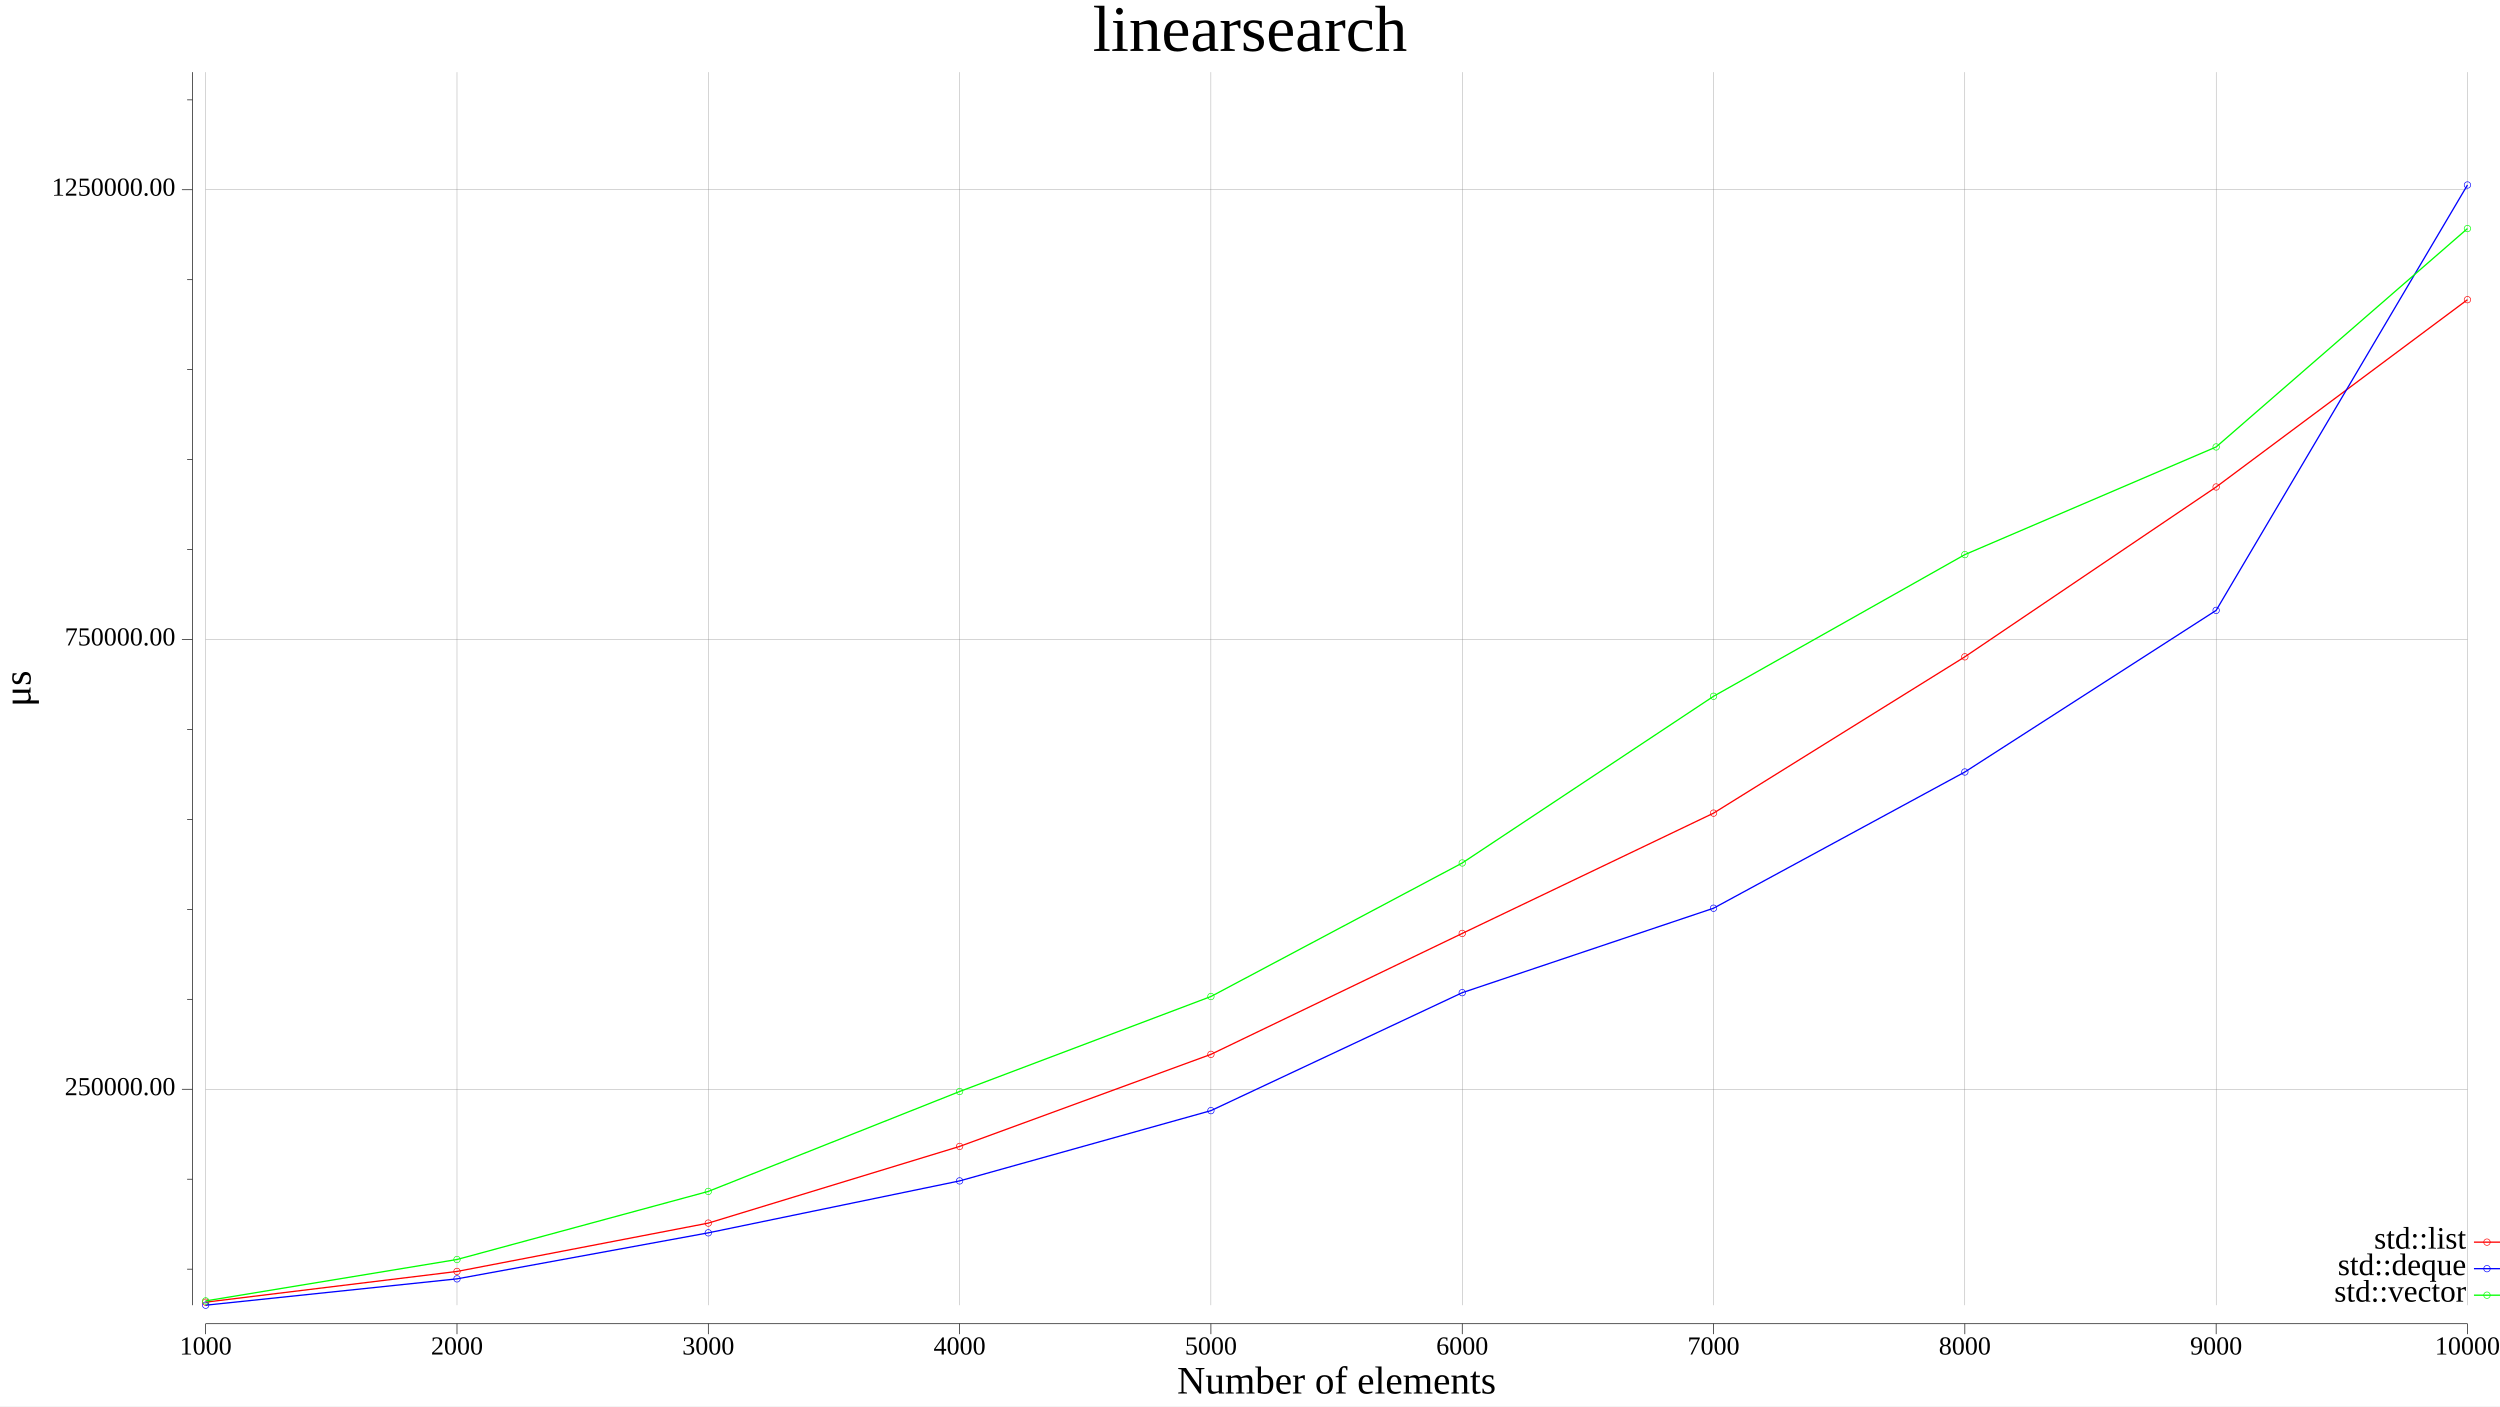
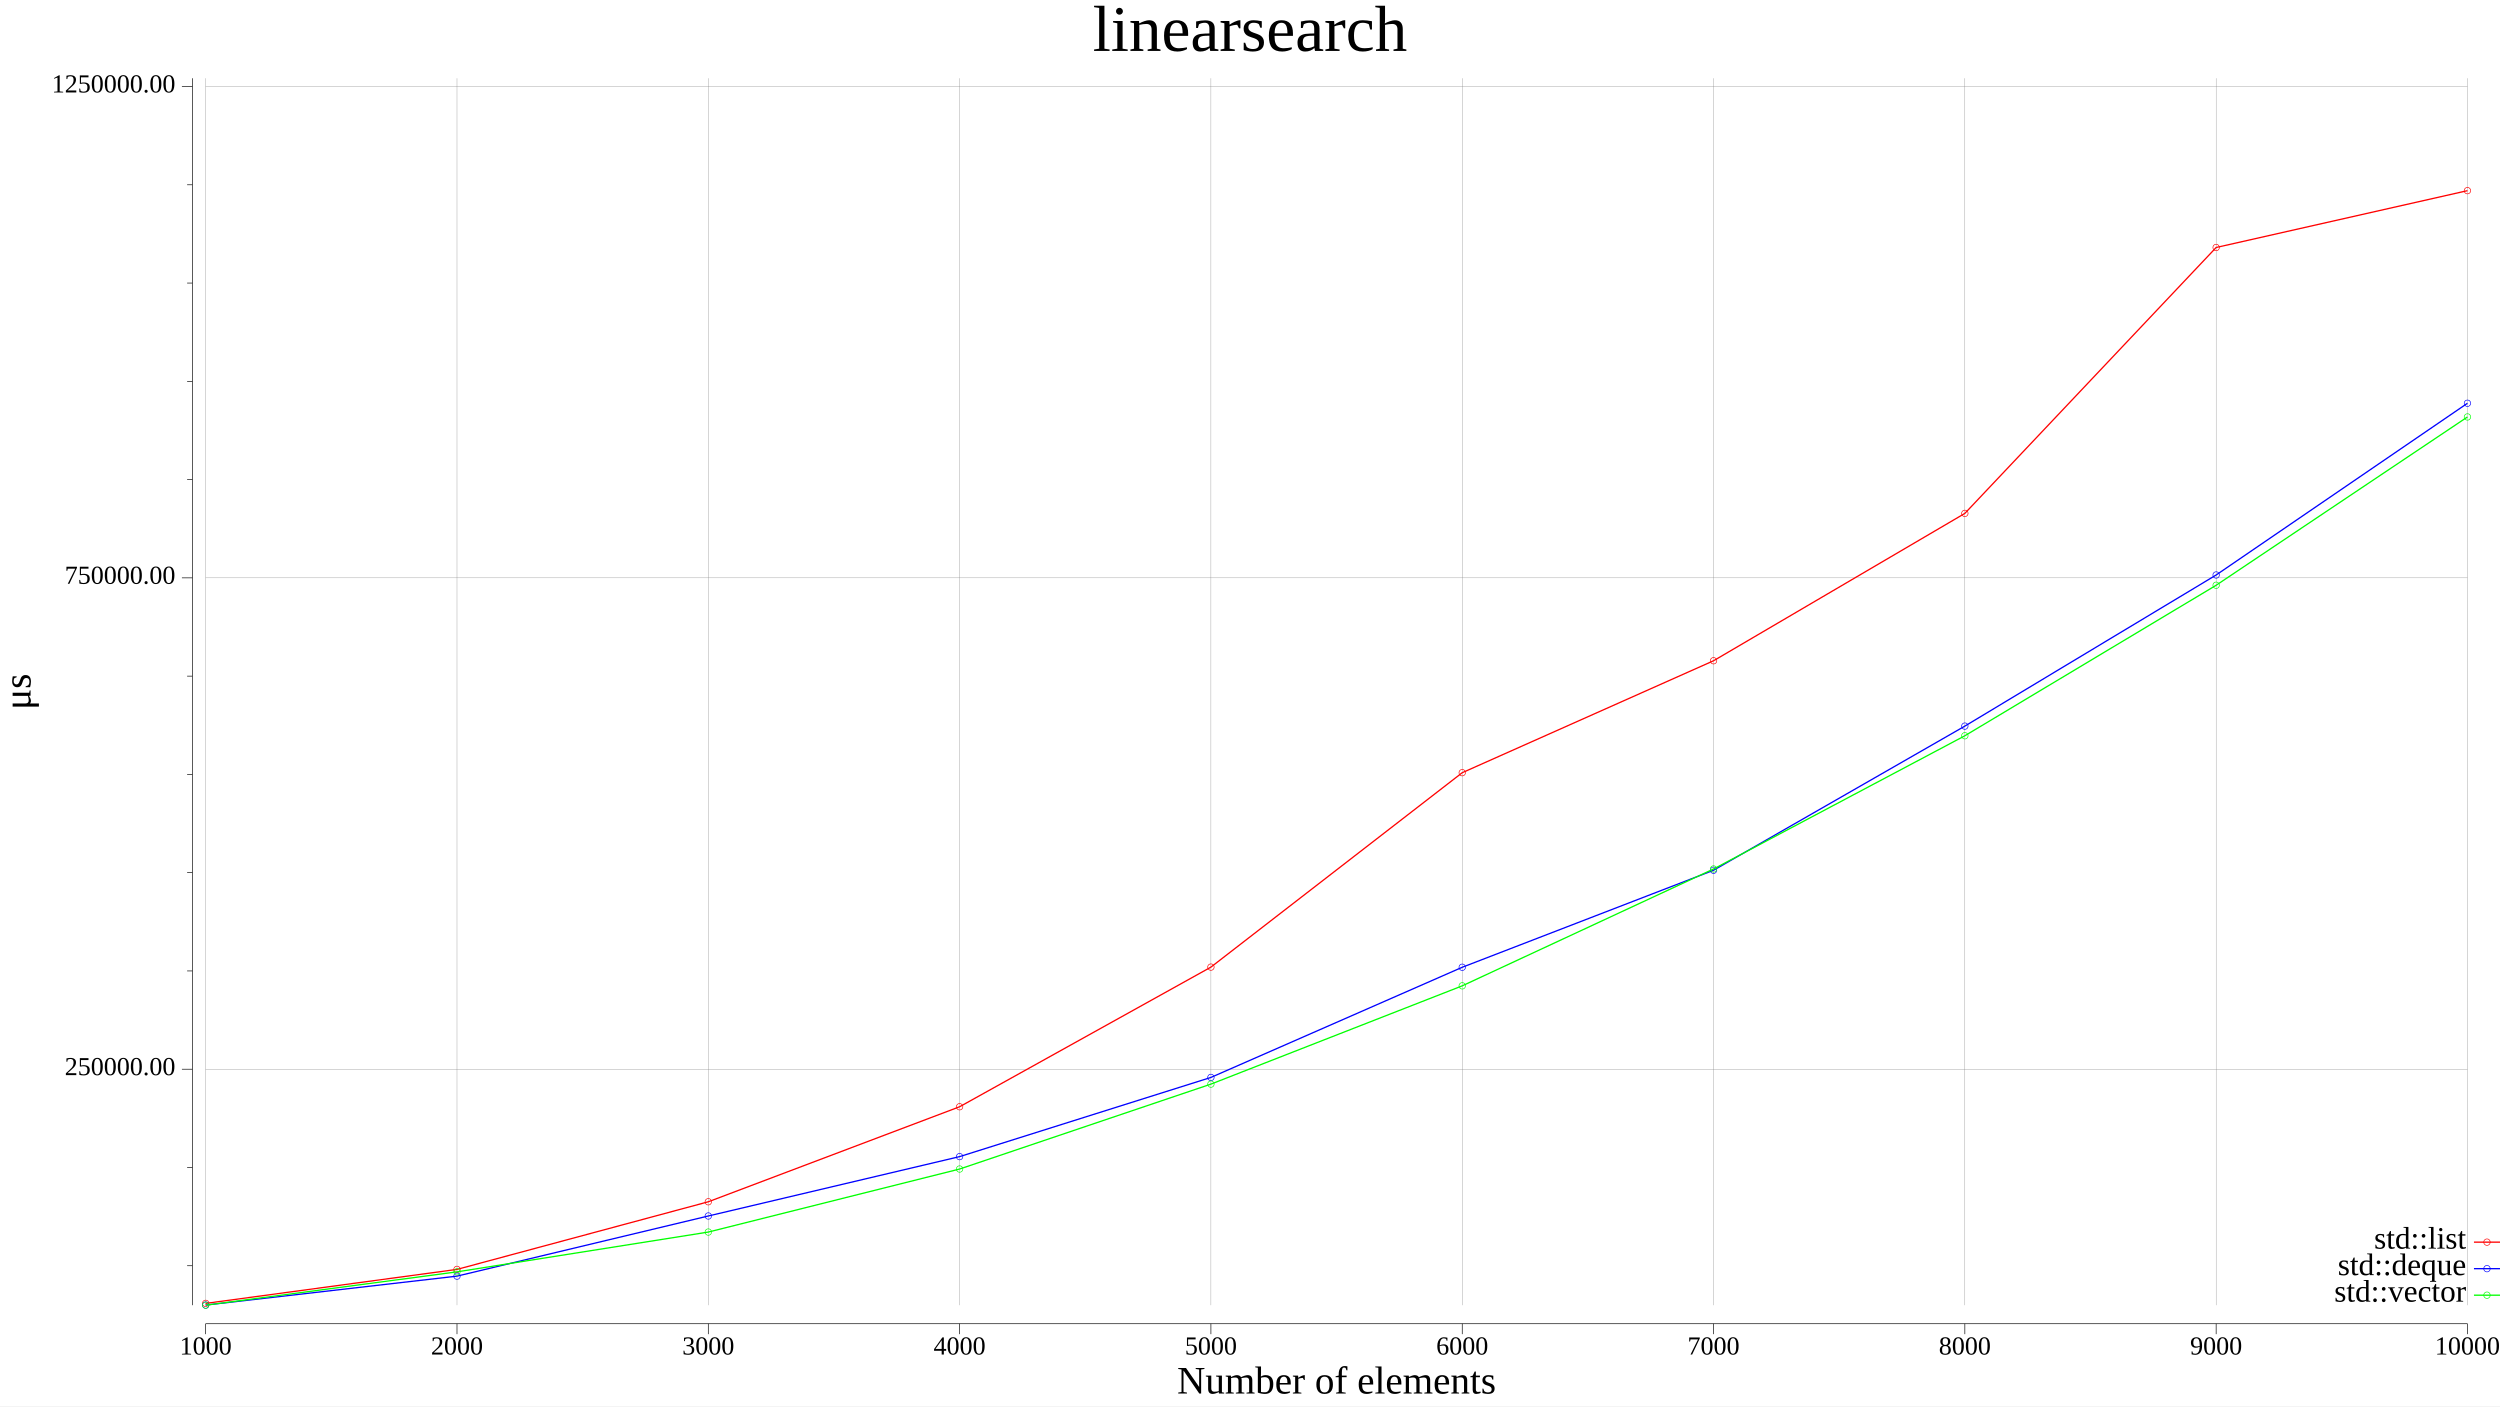
<svg xmlns="http://www.w3.org/2000/svg" width="1920pt" height="1080pt" viewBox="0 0 1920 1080">
  <g transform="scale(1, -1) translate(0, -1080)">
    <path d="M0,0L1920,0L1920,1080L0,1080Z" style="fill:#FFFFFF" />
    <text x="839.25" y="-1040.9" transform="scale(1, -1)" style="font-family:Liberation Serif;font-variant:normal;font-weight:normal;font-style:normal;font-size:50px">linearsearch</text>
    <text x="904.02" y="-9.756" transform="scale(1, -1)" style="font-family:Liberation Serif;font-variant:normal;font-weight:normal;font-style:normal;font-size:30px">Number of elements</text>
    <text x="137.96" y="-39.727" transform="scale(1, -1)" style="font-family:Liberation Serif;font-variant:normal;font-weight:normal;font-style:normal;font-size:20px">1000</text>
    <text x="330.97" y="-39.727" transform="scale(1, -1)" style="font-family:Liberation Serif;font-variant:normal;font-weight:normal;font-style:normal;font-size:20px">2000</text>
    <text x="523.97" y="-39.727" transform="scale(1, -1)" style="font-family:Liberation Serif;font-variant:normal;font-weight:normal;font-style:normal;font-size:20px">3000</text>
    <text x="716.97" y="-39.727" transform="scale(1, -1)" style="font-family:Liberation Serif;font-variant:normal;font-weight:normal;font-style:normal;font-size:20px">4000</text>
    <text x="909.98" y="-39.727" transform="scale(1, -1)" style="font-family:Liberation Serif;font-variant:normal;font-weight:normal;font-style:normal;font-size:20px">5000</text>
    <text x="1103" y="-39.727" transform="scale(1, -1)" style="font-family:Liberation Serif;font-variant:normal;font-weight:normal;font-style:normal;font-size:20px">6000</text>
    <text x="1296" y="-39.727" transform="scale(1, -1)" style="font-family:Liberation Serif;font-variant:normal;font-weight:normal;font-style:normal;font-size:20px">7000</text>
    <text x="1489" y="-39.727" transform="scale(1, -1)" style="font-family:Liberation Serif;font-variant:normal;font-weight:normal;font-style:normal;font-size:20px">8000</text>
    <text x="1682" y="-39.727" transform="scale(1, -1)" style="font-family:Liberation Serif;font-variant:normal;font-weight:normal;font-style:normal;font-size:20px">9000</text>
    <text x="1870" y="-39.727" transform="scale(1, -1)" style="font-family:Liberation Serif;font-variant:normal;font-weight:normal;font-style:normal;font-size:20px">10000</text>
    <path d="M157.96,55.371L157.96,63.371" style="fill:none;stroke:#000000;stroke-width:0.5" />
    <path d="M350.97,55.371L350.97,63.371" style="fill:none;stroke:#000000;stroke-width:0.5" />
    <path d="M543.97,55.371L543.97,63.371" style="fill:none;stroke:#000000;stroke-width:0.5" />
    <path d="M736.97,55.371L736.97,63.371" style="fill:none;stroke:#000000;stroke-width:0.5" />
    <path d="M929.98,55.371L929.98,63.371" style="fill:none;stroke:#000000;stroke-width:0.5" />
    <path d="M1123,55.371L1123,63.371" style="fill:none;stroke:#000000;stroke-width:0.5" />
    <path d="M1316,55.371L1316,63.371" style="fill:none;stroke:#000000;stroke-width:0.5" />
    <path d="M1509,55.371L1509,63.371" style="fill:none;stroke:#000000;stroke-width:0.5" />
    <path d="M1702,55.371L1702,63.371" style="fill:none;stroke:#000000;stroke-width:0.5" />
    <path d="M1895,55.371L1895,63.371" style="fill:none;stroke:#000000;stroke-width:0.5" />
    <path d="M157.96,63.371L1895,63.371" style="fill:none;stroke:#000000;stroke-width:0.5" />
    <g transform="rotate(90)">
-       <text x="537.24" y="23.467" transform="scale(1, -1)" style="font-family:Liberation Serif;font-variant:normal;font-weight:normal;font-style:normal;font-size:30px">μs</text>
+       <text x="534.89" y="23.467" transform="scale(1, -1)" style="font-family:Liberation Serif;font-variant:normal;font-weight:normal;font-style:normal;font-size:30px">μs</text>
    </g>
-     <text x="49.712" y="-238.89" transform="scale(1, -1)" style="font-family:Liberation Serif;font-variant:normal;font-weight:normal;font-style:normal;font-size:20px">250000.00</text>
-     <text x="49.712" y="-584.29" transform="scale(1, -1)" style="font-family:Liberation Serif;font-variant:normal;font-weight:normal;font-style:normal;font-size:20px">750000.00</text>
-     <text x="39.712" y="-929.7" transform="scale(1, -1)" style="font-family:Liberation Serif;font-variant:normal;font-weight:normal;font-style:normal;font-size:20px">1250000.00</text>
-     <path d="M139.71,243.46L147.71,243.46" style="fill:none;stroke:#000000;stroke-width:0.5" />
-     <path d="M139.71,588.86L147.71,588.86" style="fill:none;stroke:#000000;stroke-width:0.5" />
-     <path d="M139.71,934.27L147.71,934.27" style="fill:none;stroke:#000000;stroke-width:0.5" />
-     <path d="M143.71,105.29L147.71,105.29" style="fill:none;stroke:#000000;stroke-width:0.5" />
-     <path d="M143.71,174.38L147.71,174.38" style="fill:none;stroke:#000000;stroke-width:0.5" />
-     <path d="M143.71,312.54L147.71,312.54" style="fill:none;stroke:#000000;stroke-width:0.5" />
-     <path d="M143.71,381.62L147.71,381.62" style="fill:none;stroke:#000000;stroke-width:0.5" />
-     <path d="M143.71,450.7L147.71,450.7" style="fill:none;stroke:#000000;stroke-width:0.5" />
-     <path d="M143.71,519.78L147.71,519.78" style="fill:none;stroke:#000000;stroke-width:0.5" />
-     <path d="M143.71,657.94L147.71,657.94" style="fill:none;stroke:#000000;stroke-width:0.5" />
-     <path d="M143.71,727.02L147.71,727.02" style="fill:none;stroke:#000000;stroke-width:0.5" />
-     <path d="M143.71,796.1L147.71,796.1" style="fill:none;stroke:#000000;stroke-width:0.5" />
-     <path d="M143.71,865.18L147.71,865.18" style="fill:none;stroke:#000000;stroke-width:0.5" />
-     <path d="M143.71,1003.3L147.71,1003.3" style="fill:none;stroke:#000000;stroke-width:0.5" />
-     <path d="M147.71,77.61L147.71,1024.6" style="fill:none;stroke:#000000;stroke-width:0.5" />
-     <path d="M157.96,77.61L157.96,1024.6" style="fill:none;stroke:#808080;stroke-width:0.25" />
-     <path d="M350.97,77.61L350.97,1024.6" style="fill:none;stroke:#808080;stroke-width:0.25" />
-     <path d="M543.97,77.61L543.97,1024.6" style="fill:none;stroke:#808080;stroke-width:0.25" />
-     <path d="M736.97,77.61L736.97,1024.6" style="fill:none;stroke:#808080;stroke-width:0.25" />
-     <path d="M929.98,77.61L929.98,1024.6" style="fill:none;stroke:#808080;stroke-width:0.25" />
-     <path d="M1123,77.61L1123,1024.6" style="fill:none;stroke:#808080;stroke-width:0.25" />
-     <path d="M1316,77.61L1316,1024.6" style="fill:none;stroke:#808080;stroke-width:0.25" />
-     <path d="M1509,77.61L1509,1024.6" style="fill:none;stroke:#808080;stroke-width:0.25" />
-     <path d="M1702,77.61L1702,1024.6" style="fill:none;stroke:#808080;stroke-width:0.25" />
-     <path d="M1895,77.61L1895,1024.6" style="fill:none;stroke:#808080;stroke-width:0.25" />
-     <path d="M157.96,243.46L1895,243.46" style="fill:none;stroke:#808080;stroke-width:0.25" />
-     <path d="M157.96,588.86L1895,588.86" style="fill:none;stroke:#808080;stroke-width:0.25" />
-     <path d="M157.96,934.27L1895,934.27" style="fill:none;stroke:#808080;stroke-width:0.25" />
-     <path d="M157.96,79.945L350.97,103.53L543.97,140.66L736.97,199.55L929.98,270.26L1123,363.14L1316,455.51L1509,575.57L1702,706L1895,849.84" style="fill:none;stroke:#FF0000" />
-     <path d="M160.46,79.945A2.5,2.5 0 1 1 155.46,79.945A2.5,2.5 0 1 1 160.46,79.945Z" style="fill:none;stroke:#FF0000;stroke-width:0.5" />
-     <path d="M353.47,103.53A2.5,2.5 0 1 1 348.47,103.53A2.5,2.5 0 1 1 353.47,103.53Z" style="fill:none;stroke:#FF0000;stroke-width:0.5" />
-     <path d="M546.47,140.66A2.5,2.5 0 1 1 541.47,140.66A2.5,2.5 0 1 1 546.47,140.66Z" style="fill:none;stroke:#FF0000;stroke-width:0.5" />
-     <path d="M739.47,199.55A2.5,2.5 0 1 1 734.47,199.55A2.5,2.5 0 1 1 739.47,199.55Z" style="fill:none;stroke:#FF0000;stroke-width:0.5" />
-     <path d="M932.48,270.26A2.5,2.5 0 1 1 927.48,270.26A2.5,2.5 0 1 1 932.48,270.26Z" style="fill:none;stroke:#FF0000;stroke-width:0.5" />
-     <path d="M1125.5,363.14A2.5,2.5 0 1 1 1120.5,363.14A2.5,2.5 0 1 1 1125.5,363.14Z" style="fill:none;stroke:#FF0000;stroke-width:0.5" />
-     <path d="M1318.5,455.51A2.5,2.5 0 1 1 1313.5,455.51A2.5,2.5 0 1 1 1318.5,455.51Z" style="fill:none;stroke:#FF0000;stroke-width:0.5" />
-     <path d="M1511.5,575.57A2.5,2.5 0 1 1 1506.5,575.57A2.5,2.5 0 1 1 1511.5,575.57Z" style="fill:none;stroke:#FF0000;stroke-width:0.5" />
-     <path d="M1704.5,706A2.5,2.5 0 1 1 1699.5,706A2.5,2.5 0 1 1 1704.5,706Z" style="fill:none;stroke:#FF0000;stroke-width:0.5" />
-     <path d="M1897.5,849.84A2.5,2.5 0 1 1 1892.5,849.84A2.5,2.5 0 1 1 1897.5,849.84Z" style="fill:none;stroke:#FF0000;stroke-width:0.5" />
-     <path d="M157.96,77.61L350.97,97.842L543.97,133.19L736.97,173.07L929.98,227.03L1123,317.63L1316,382.49L1509,487.11L1702,611.24L1895,937.91" style="fill:none;stroke:#0000FF" />
-     <path d="M160.46,77.61A2.5,2.5 0 1 1 155.46,77.61A2.5,2.5 0 1 1 160.46,77.61Z" style="fill:none;stroke:#0000FF;stroke-width:0.5" />
-     <path d="M353.47,97.842A2.5,2.5 0 1 1 348.47,97.842A2.5,2.5 0 1 1 353.47,97.842Z" style="fill:none;stroke:#0000FF;stroke-width:0.5" />
-     <path d="M546.47,133.19A2.5,2.5 0 1 1 541.47,133.19A2.5,2.5 0 1 1 546.47,133.19Z" style="fill:none;stroke:#0000FF;stroke-width:0.5" />
-     <path d="M739.47,173.07A2.5,2.5 0 1 1 734.47,173.07A2.5,2.5 0 1 1 739.47,173.07Z" style="fill:none;stroke:#0000FF;stroke-width:0.5" />
-     <path d="M932.48,227.03A2.5,2.5 0 1 1 927.48,227.03A2.5,2.5 0 1 1 932.48,227.03Z" style="fill:none;stroke:#0000FF;stroke-width:0.5" />
-     <path d="M1125.5,317.63A2.5,2.5 0 1 1 1120.5,317.63A2.5,2.5 0 1 1 1125.5,317.63Z" style="fill:none;stroke:#0000FF;stroke-width:0.5" />
-     <path d="M1318.5,382.49A2.5,2.5 0 1 1 1313.5,382.49A2.5,2.5 0 1 1 1318.5,382.49Z" style="fill:none;stroke:#0000FF;stroke-width:0.5" />
-     <path d="M1511.5,487.11A2.5,2.5 0 1 1 1506.5,487.11A2.5,2.5 0 1 1 1511.5,487.11Z" style="fill:none;stroke:#0000FF;stroke-width:0.5" />
-     <path d="M1704.5,611.24A2.5,2.5 0 1 1 1699.5,611.24A2.5,2.5 0 1 1 1704.5,611.24Z" style="fill:none;stroke:#0000FF;stroke-width:0.5" />
-     <path d="M1897.5,937.91A2.5,2.5 0 1 1 1892.5,937.91A2.5,2.5 0 1 1 1897.5,937.91Z" style="fill:none;stroke:#0000FF;stroke-width:0.5" />
-     <path d="M157.96,80.912L350.97,112.71L543.97,165L736.97,241.72L929.98,314.68L1123,417.23L1316,545.26L1509,654.06L1702,736.75L1895,904.46" style="fill:none;stroke:#00FF00" />
-     <path d="M160.46,80.912A2.5,2.5 0 1 1 155.46,80.912A2.5,2.5 0 1 1 160.46,80.912Z" style="fill:none;stroke:#00FF00;stroke-width:0.5" />
-     <path d="M353.47,112.71A2.5,2.5 0 1 1 348.47,112.71A2.5,2.5 0 1 1 353.47,112.71Z" style="fill:none;stroke:#00FF00;stroke-width:0.5" />
-     <path d="M546.47,165A2.5,2.5 0 1 1 541.47,165A2.5,2.5 0 1 1 546.47,165Z" style="fill:none;stroke:#00FF00;stroke-width:0.5" />
-     <path d="M739.47,241.72A2.5,2.5 0 1 1 734.47,241.72A2.5,2.5 0 1 1 739.47,241.72Z" style="fill:none;stroke:#00FF00;stroke-width:0.5" />
-     <path d="M932.48,314.68A2.5,2.5 0 1 1 927.48,314.68A2.5,2.5 0 1 1 932.48,314.68Z" style="fill:none;stroke:#00FF00;stroke-width:0.5" />
-     <path d="M1125.5,417.23A2.5,2.5 0 1 1 1120.5,417.23A2.5,2.5 0 1 1 1125.5,417.23Z" style="fill:none;stroke:#00FF00;stroke-width:0.5" />
-     <path d="M1318.5,545.26A2.5,2.5 0 1 1 1313.5,545.26A2.5,2.5 0 1 1 1318.5,545.26Z" style="fill:none;stroke:#00FF00;stroke-width:0.5" />
-     <path d="M1511.5,654.06A2.5,2.5 0 1 1 1506.5,654.06A2.5,2.5 0 1 1 1511.5,654.06Z" style="fill:none;stroke:#00FF00;stroke-width:0.5" />
-     <path d="M1704.5,736.75A2.5,2.5 0 1 1 1699.5,736.75A2.5,2.5 0 1 1 1704.5,736.75Z" style="fill:none;stroke:#00FF00;stroke-width:0.5" />
-     <path d="M1897.5,904.46A2.5,2.5 0 1 1 1892.5,904.46A2.5,2.5 0 1 1 1897.5,904.46Z" style="fill:none;stroke:#00FF00;stroke-width:0.5" />
+     <text x="49.712" y="-254.28" transform="scale(1, -1)" style="font-family:Liberation Serif;font-variant:normal;font-weight:normal;font-style:normal;font-size:20px">250000.00</text>
+     <text x="49.712" y="-631.63" transform="scale(1, -1)" style="font-family:Liberation Serif;font-variant:normal;font-weight:normal;font-style:normal;font-size:20px">750000.00</text>
+     <text x="39.712" y="-1009" transform="scale(1, -1)" style="font-family:Liberation Serif;font-variant:normal;font-weight:normal;font-style:normal;font-size:20px">1250000.00</text>
+     <path d="M139.71,258.85L147.71,258.85" style="fill:none;stroke:#000000;stroke-width:0.5" />
+     <path d="M139.71,636.2L147.71,636.2" style="fill:none;stroke:#000000;stroke-width:0.5" />
+     <path d="M139.71,1013.6L147.71,1013.6" style="fill:none;stroke:#000000;stroke-width:0.5" />
+     <path d="M143.71,107.91L147.71,107.91" style="fill:none;stroke:#000000;stroke-width:0.5" />
+     <path d="M143.71,183.38L147.71,183.38" style="fill:none;stroke:#000000;stroke-width:0.5" />
+     <path d="M143.71,334.32L147.71,334.32" style="fill:none;stroke:#000000;stroke-width:0.5" />
+     <path d="M143.71,409.79L147.71,409.79" style="fill:none;stroke:#000000;stroke-width:0.5" />
+     <path d="M143.71,485.26L147.71,485.26" style="fill:none;stroke:#000000;stroke-width:0.5" />
+     <path d="M143.71,560.73L147.71,560.73" style="fill:none;stroke:#000000;stroke-width:0.5" />
+     <path d="M143.71,711.67L147.71,711.67" style="fill:none;stroke:#000000;stroke-width:0.5" />
+     <path d="M143.71,787.14L147.71,787.14" style="fill:none;stroke:#000000;stroke-width:0.5" />
+     <path d="M143.71,862.61L147.71,862.61" style="fill:none;stroke:#000000;stroke-width:0.5" />
+     <path d="M143.71,938.08L147.71,938.08" style="fill:none;stroke:#000000;stroke-width:0.5" />
+     <path d="M147.71,77.61L147.71,1019.9" style="fill:none;stroke:#000000;stroke-width:0.5" />
+     <path d="M157.96,77.61L157.96,1019.9" style="fill:none;stroke:#808080;stroke-width:0.25" />
+     <path d="M350.97,77.61L350.97,1019.9" style="fill:none;stroke:#808080;stroke-width:0.25" />
+     <path d="M543.97,77.61L543.97,1019.9" style="fill:none;stroke:#808080;stroke-width:0.25" />
+     <path d="M736.97,77.61L736.97,1019.9" style="fill:none;stroke:#808080;stroke-width:0.25" />
+     <path d="M929.98,77.61L929.98,1019.9" style="fill:none;stroke:#808080;stroke-width:0.25" />
+     <path d="M1123,77.61L1123,1019.9" style="fill:none;stroke:#808080;stroke-width:0.25" />
+     <path d="M1316,77.61L1316,1019.9" style="fill:none;stroke:#808080;stroke-width:0.25" />
+     <path d="M1509,77.61L1509,1019.9" style="fill:none;stroke:#808080;stroke-width:0.25" />
+     <path d="M1702,77.61L1702,1019.9" style="fill:none;stroke:#808080;stroke-width:0.25" />
+     <path d="M1895,77.61L1895,1019.9" style="fill:none;stroke:#808080;stroke-width:0.25" />
+     <path d="M157.96,258.85L1895,258.85" style="fill:none;stroke:#808080;stroke-width:0.25" />
+     <path d="M157.96,636.2L1895,636.2" style="fill:none;stroke:#808080;stroke-width:0.25" />
+     <path d="M157.96,1013.6L1895,1013.6" style="fill:none;stroke:#808080;stroke-width:0.25" />
+     <path d="M157.96,79.003L350.97,105.11L543.97,157.04L736.97,230.01L929.98,337.26L1123,486.58L1316,572.54L1509,685.72L1702,889.93L1895,933.58" style="fill:none;stroke:#FF0000" />
+     <path d="M160.46,79.003A2.5,2.5 0 1 1 155.46,79.003A2.5,2.5 0 1 1 160.46,79.003Z" style="fill:none;stroke:#FF0000;stroke-width:0.5" />
+     <path d="M353.47,105.11A2.5,2.5 0 1 1 348.47,105.11A2.5,2.5 0 1 1 353.47,105.11Z" style="fill:none;stroke:#FF0000;stroke-width:0.5" />
+     <path d="M546.47,157.04A2.5,2.5 0 1 1 541.47,157.04A2.5,2.5 0 1 1 546.47,157.04Z" style="fill:none;stroke:#FF0000;stroke-width:0.5" />
+     <path d="M739.47,230.01A2.5,2.5 0 1 1 734.47,230.01A2.5,2.5 0 1 1 739.47,230.01Z" style="fill:none;stroke:#FF0000;stroke-width:0.5" />
+     <path d="M932.48,337.26A2.5,2.5 0 1 1 927.48,337.26A2.5,2.5 0 1 1 932.48,337.26Z" style="fill:none;stroke:#FF0000;stroke-width:0.5" />
+     <path d="M1125.5,486.58A2.5,2.5 0 1 1 1120.5,486.58A2.5,2.5 0 1 1 1125.5,486.58Z" style="fill:none;stroke:#FF0000;stroke-width:0.5" />
+     <path d="M1318.5,572.54A2.5,2.5 0 1 1 1313.5,572.54A2.5,2.5 0 1 1 1318.5,572.54Z" style="fill:none;stroke:#FF0000;stroke-width:0.5" />
+     <path d="M1511.5,685.72A2.5,2.5 0 1 1 1506.5,685.72A2.5,2.5 0 1 1 1511.5,685.72Z" style="fill:none;stroke:#FF0000;stroke-width:0.5" />
+     <path d="M1704.5,889.93A2.5,2.5 0 1 1 1699.5,889.93A2.5,2.5 0 1 1 1704.5,889.93Z" style="fill:none;stroke:#FF0000;stroke-width:0.5" />
+     <path d="M1897.5,933.58A2.5,2.5 0 1 1 1892.5,933.58A2.5,2.5 0 1 1 1897.5,933.58Z" style="fill:none;stroke:#FF0000;stroke-width:0.5" />
+     <path d="M157.96,77.719L350.97,99.932L543.97,146.12L736.97,191.72L929.98,252.54L1123,337.15L1316,411.64L1509,522.35L1702,638.41L1895,770.3" style="fill:none;stroke:#0000FF" />
+     <path d="M160.46,77.719A2.5,2.5 0 1 1 155.46,77.719A2.5,2.5 0 1 1 160.46,77.719Z" style="fill:none;stroke:#0000FF;stroke-width:0.5" />
+     <path d="M353.47,99.932A2.5,2.5 0 1 1 348.47,99.932A2.5,2.5 0 1 1 353.47,99.932Z" style="fill:none;stroke:#0000FF;stroke-width:0.5" />
+     <path d="M546.47,146.12A2.5,2.5 0 1 1 541.47,146.12A2.5,2.5 0 1 1 546.47,146.12Z" style="fill:none;stroke:#0000FF;stroke-width:0.5" />
+     <path d="M739.47,191.72A2.5,2.5 0 1 1 734.47,191.72A2.5,2.5 0 1 1 739.47,191.72Z" style="fill:none;stroke:#0000FF;stroke-width:0.5" />
+     <path d="M932.48,252.54A2.5,2.5 0 1 1 927.48,252.54A2.5,2.5 0 1 1 932.48,252.54Z" style="fill:none;stroke:#0000FF;stroke-width:0.5" />
+     <path d="M1125.5,337.15A2.5,2.5 0 1 1 1120.5,337.15A2.5,2.5 0 1 1 1125.5,337.15Z" style="fill:none;stroke:#0000FF;stroke-width:0.5" />
+     <path d="M1318.5,411.64A2.5,2.5 0 1 1 1313.5,411.64A2.5,2.5 0 1 1 1318.5,411.64Z" style="fill:none;stroke:#0000FF;stroke-width:0.5" />
+     <path d="M1511.5,522.35A2.5,2.5 0 1 1 1506.5,522.35A2.5,2.5 0 1 1 1511.5,522.35Z" style="fill:none;stroke:#0000FF;stroke-width:0.5" />
+     <path d="M1704.5,638.41A2.5,2.5 0 1 1 1699.5,638.41A2.5,2.5 0 1 1 1704.5,638.41Z" style="fill:none;stroke:#0000FF;stroke-width:0.5" />
+     <path d="M1897.5,770.3A2.5,2.5 0 1 1 1892.5,770.3A2.5,2.5 0 1 1 1897.5,770.3Z" style="fill:none;stroke:#0000FF;stroke-width:0.5" />
+     <path d="M157.96,77.61L350.97,103.22L543.97,133.78L736.97,182.19L929.98,247.4L1123,322.88L1316,412.62L1509,514.93L1702,630.53L1895,759.78" style="fill:none;stroke:#00FF00" />
+     <path d="M160.46,77.61A2.5,2.5 0 1 1 155.46,77.61A2.5,2.5 0 1 1 160.46,77.61Z" style="fill:none;stroke:#00FF00;stroke-width:0.5" />
+     <path d="M353.47,103.22A2.5,2.5 0 1 1 348.47,103.22A2.5,2.5 0 1 1 353.47,103.22Z" style="fill:none;stroke:#00FF00;stroke-width:0.5" />
+     <path d="M546.47,133.78A2.5,2.5 0 1 1 541.47,133.78A2.5,2.5 0 1 1 546.47,133.78Z" style="fill:none;stroke:#00FF00;stroke-width:0.5" />
+     <path d="M739.47,182.19A2.5,2.5 0 1 1 734.47,182.19A2.5,2.5 0 1 1 739.47,182.19Z" style="fill:none;stroke:#00FF00;stroke-width:0.5" />
+     <path d="M932.48,247.4A2.5,2.5 0 1 1 927.48,247.4A2.5,2.5 0 1 1 932.48,247.4Z" style="fill:none;stroke:#00FF00;stroke-width:0.5" />
+     <path d="M1125.5,322.88A2.5,2.5 0 1 1 1120.5,322.88A2.5,2.5 0 1 1 1125.5,322.88Z" style="fill:none;stroke:#00FF00;stroke-width:0.5" />
+     <path d="M1318.5,412.62A2.5,2.5 0 1 1 1313.5,412.62A2.5,2.5 0 1 1 1318.5,412.62Z" style="fill:none;stroke:#00FF00;stroke-width:0.5" />
+     <path d="M1511.5,514.93A2.5,2.5 0 1 1 1506.5,514.93A2.5,2.5 0 1 1 1511.5,514.93Z" style="fill:none;stroke:#00FF00;stroke-width:0.5" />
+     <path d="M1704.5,630.53A2.5,2.5 0 1 1 1699.5,630.53A2.5,2.5 0 1 1 1704.5,630.53Z" style="fill:none;stroke:#00FF00;stroke-width:0.5" />
+     <path d="M1897.5,759.78A2.5,2.5 0 1 1 1892.5,759.78A2.5,2.5 0 1 1 1897.5,759.78Z" style="fill:none;stroke:#00FF00;stroke-width:0.5" />
    <path d="M1900,126.03L1920,126.03" style="fill:none;stroke:#FF0000" />
    <path d="M1912.5,126.03A2.5,2.5 0 1 1 1907.5,126.03A2.5,2.5 0 1 1 1912.5,126.03Z" style="fill:none;stroke:#FF0000;stroke-width:0.5" />
    <text x="1823.3" y="-121.05" transform="scale(1, -1)" style="font-family:Liberation Serif;font-variant:normal;font-weight:normal;font-style:normal;font-size:24px">std::list</text>
    <path d="M1900,105.66L1920,105.66" style="fill:none;stroke:#0000FF" />
    <path d="M1912.5,105.66A2.5,2.5 0 1 1 1907.5,105.66A2.5,2.5 0 1 1 1912.5,105.66Z" style="fill:none;stroke:#0000FF;stroke-width:0.5" />
    <text x="1795.4" y="-100.69" transform="scale(1, -1)" style="font-family:Liberation Serif;font-variant:normal;font-weight:normal;font-style:normal;font-size:24px">std::deque</text>
    <path d="M1900,85.294L1920,85.294" style="fill:none;stroke:#00FF00" />
    <path d="M1912.5,85.294A2.5,2.5 0 1 1 1907.5,85.294A2.5,2.5 0 1 1 1912.5,85.294Z" style="fill:none;stroke:#00FF00;stroke-width:0.5" />
    <text x="1792.7" y="-80.319" transform="scale(1, -1)" style="font-family:Liberation Serif;font-variant:normal;font-weight:normal;font-style:normal;font-size:24px">std::vector</text>
  </g>
</svg>
